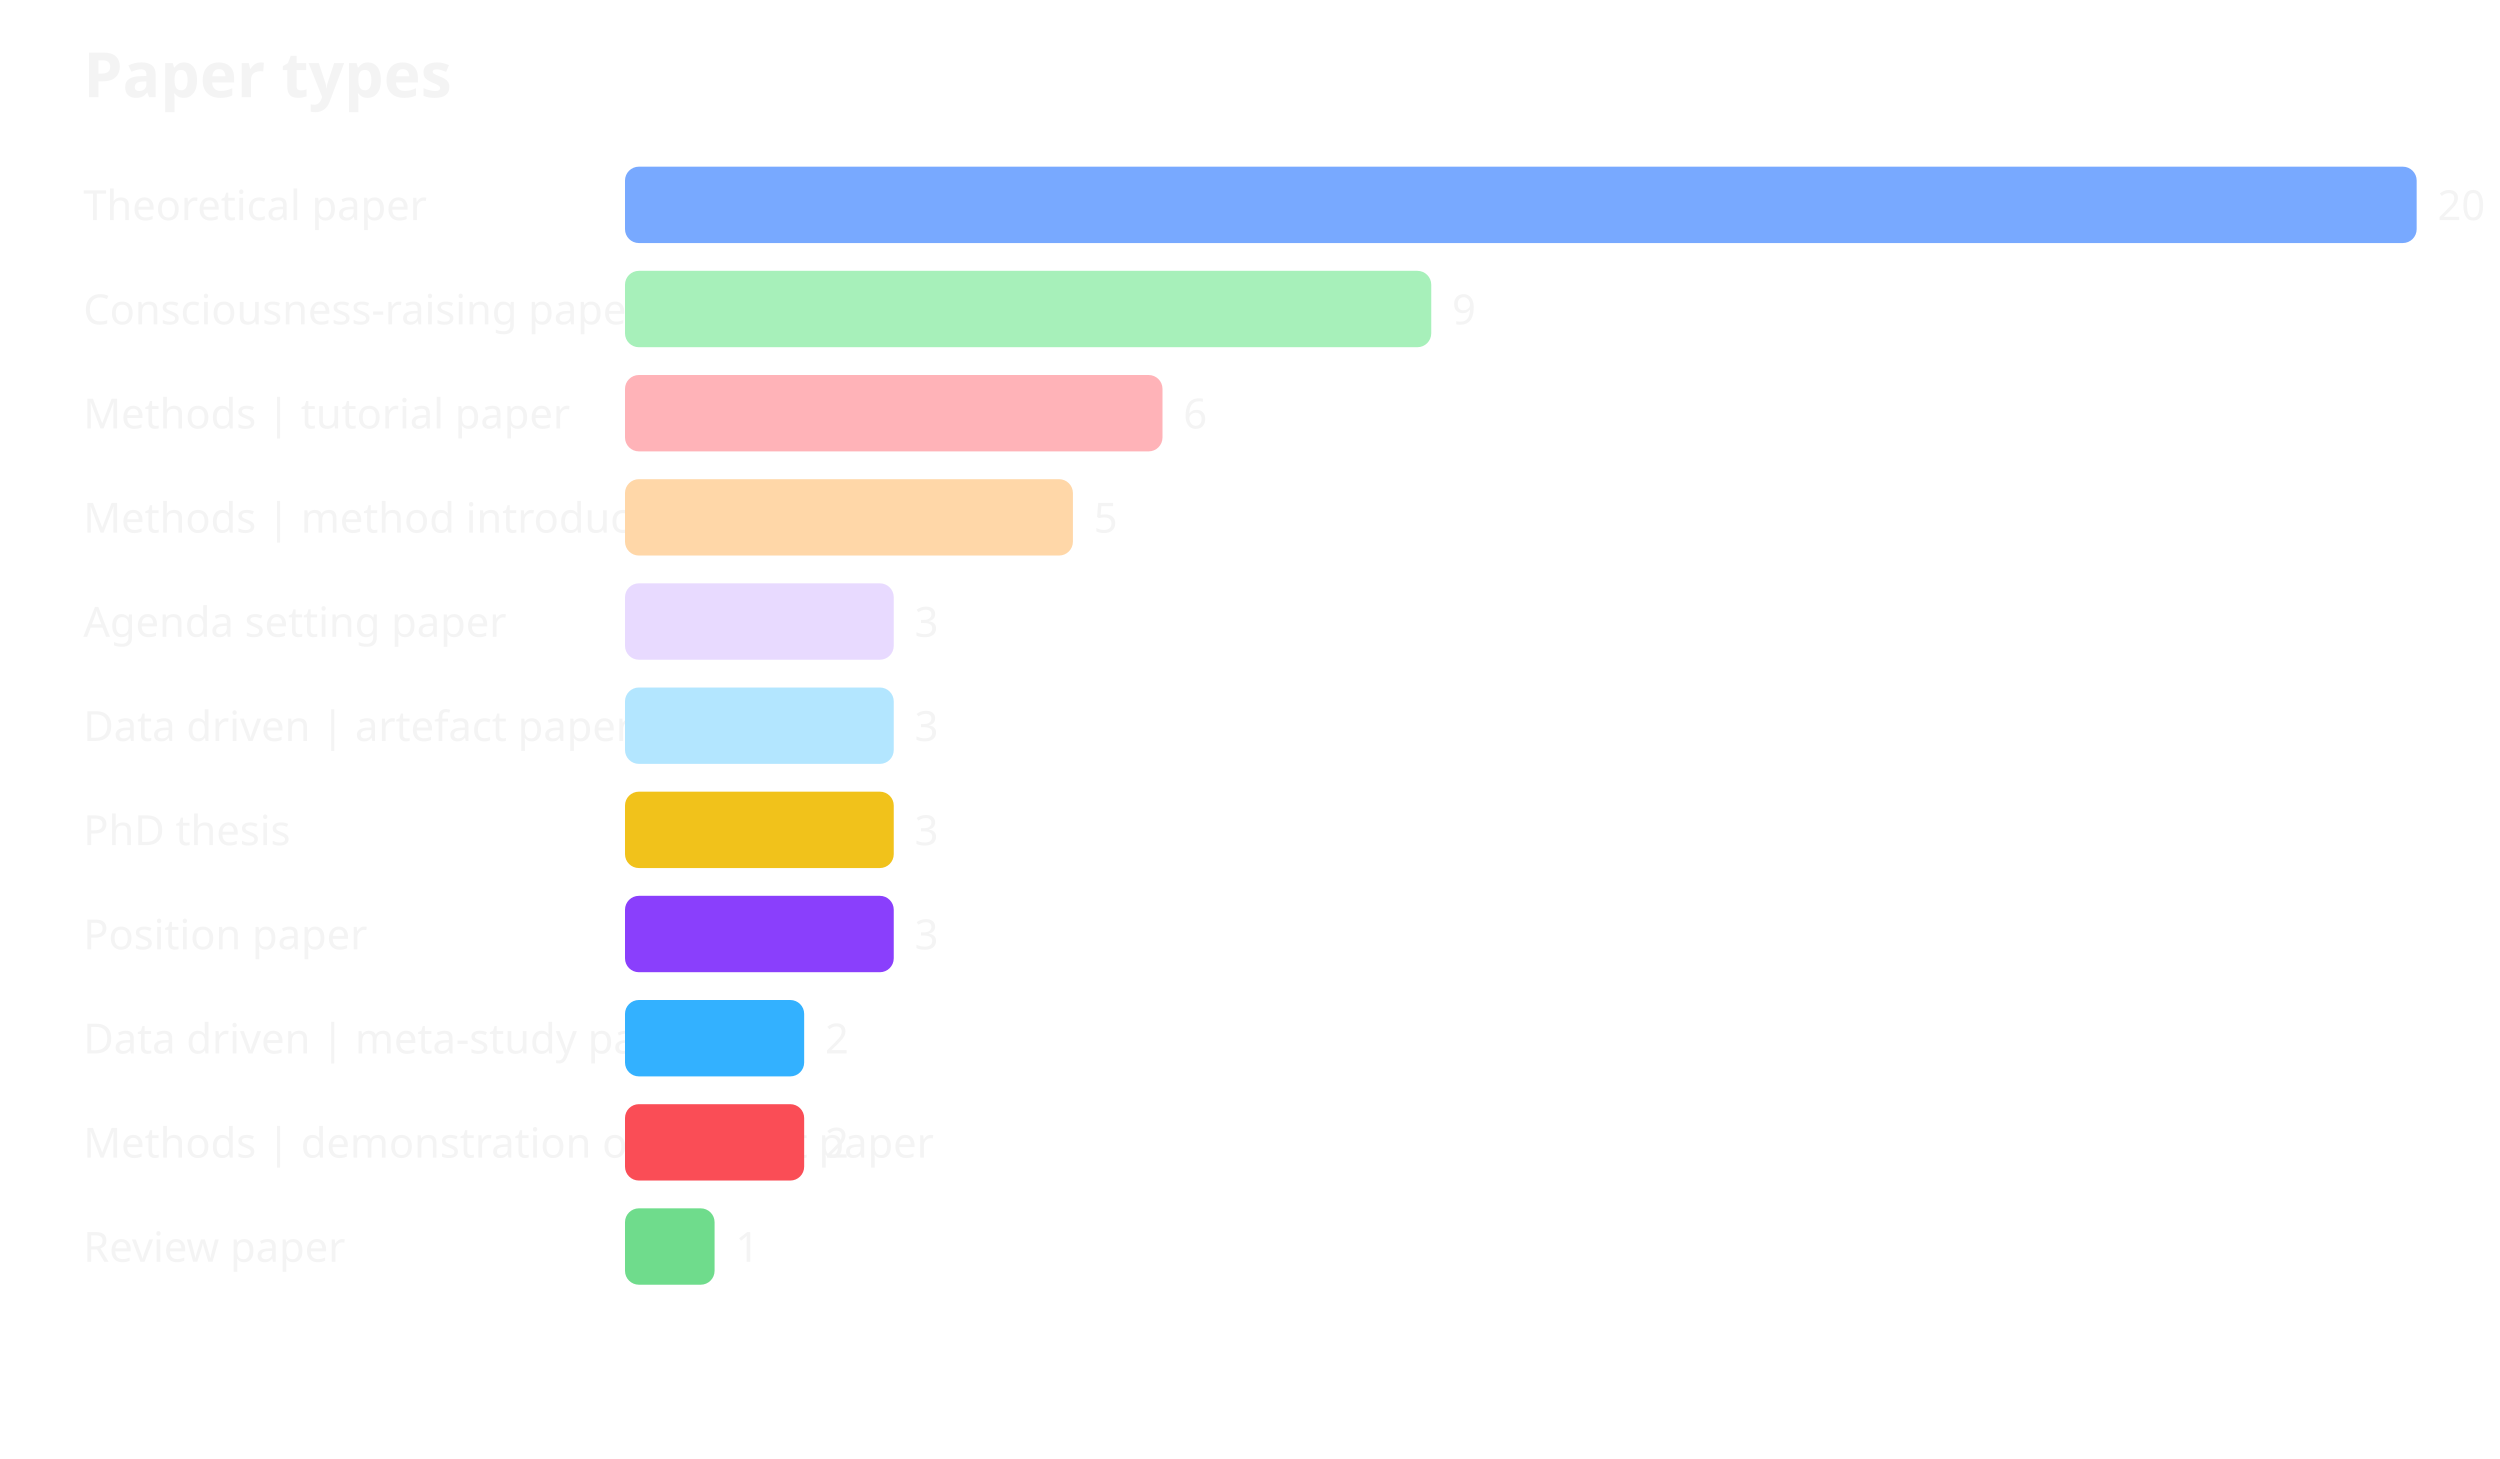
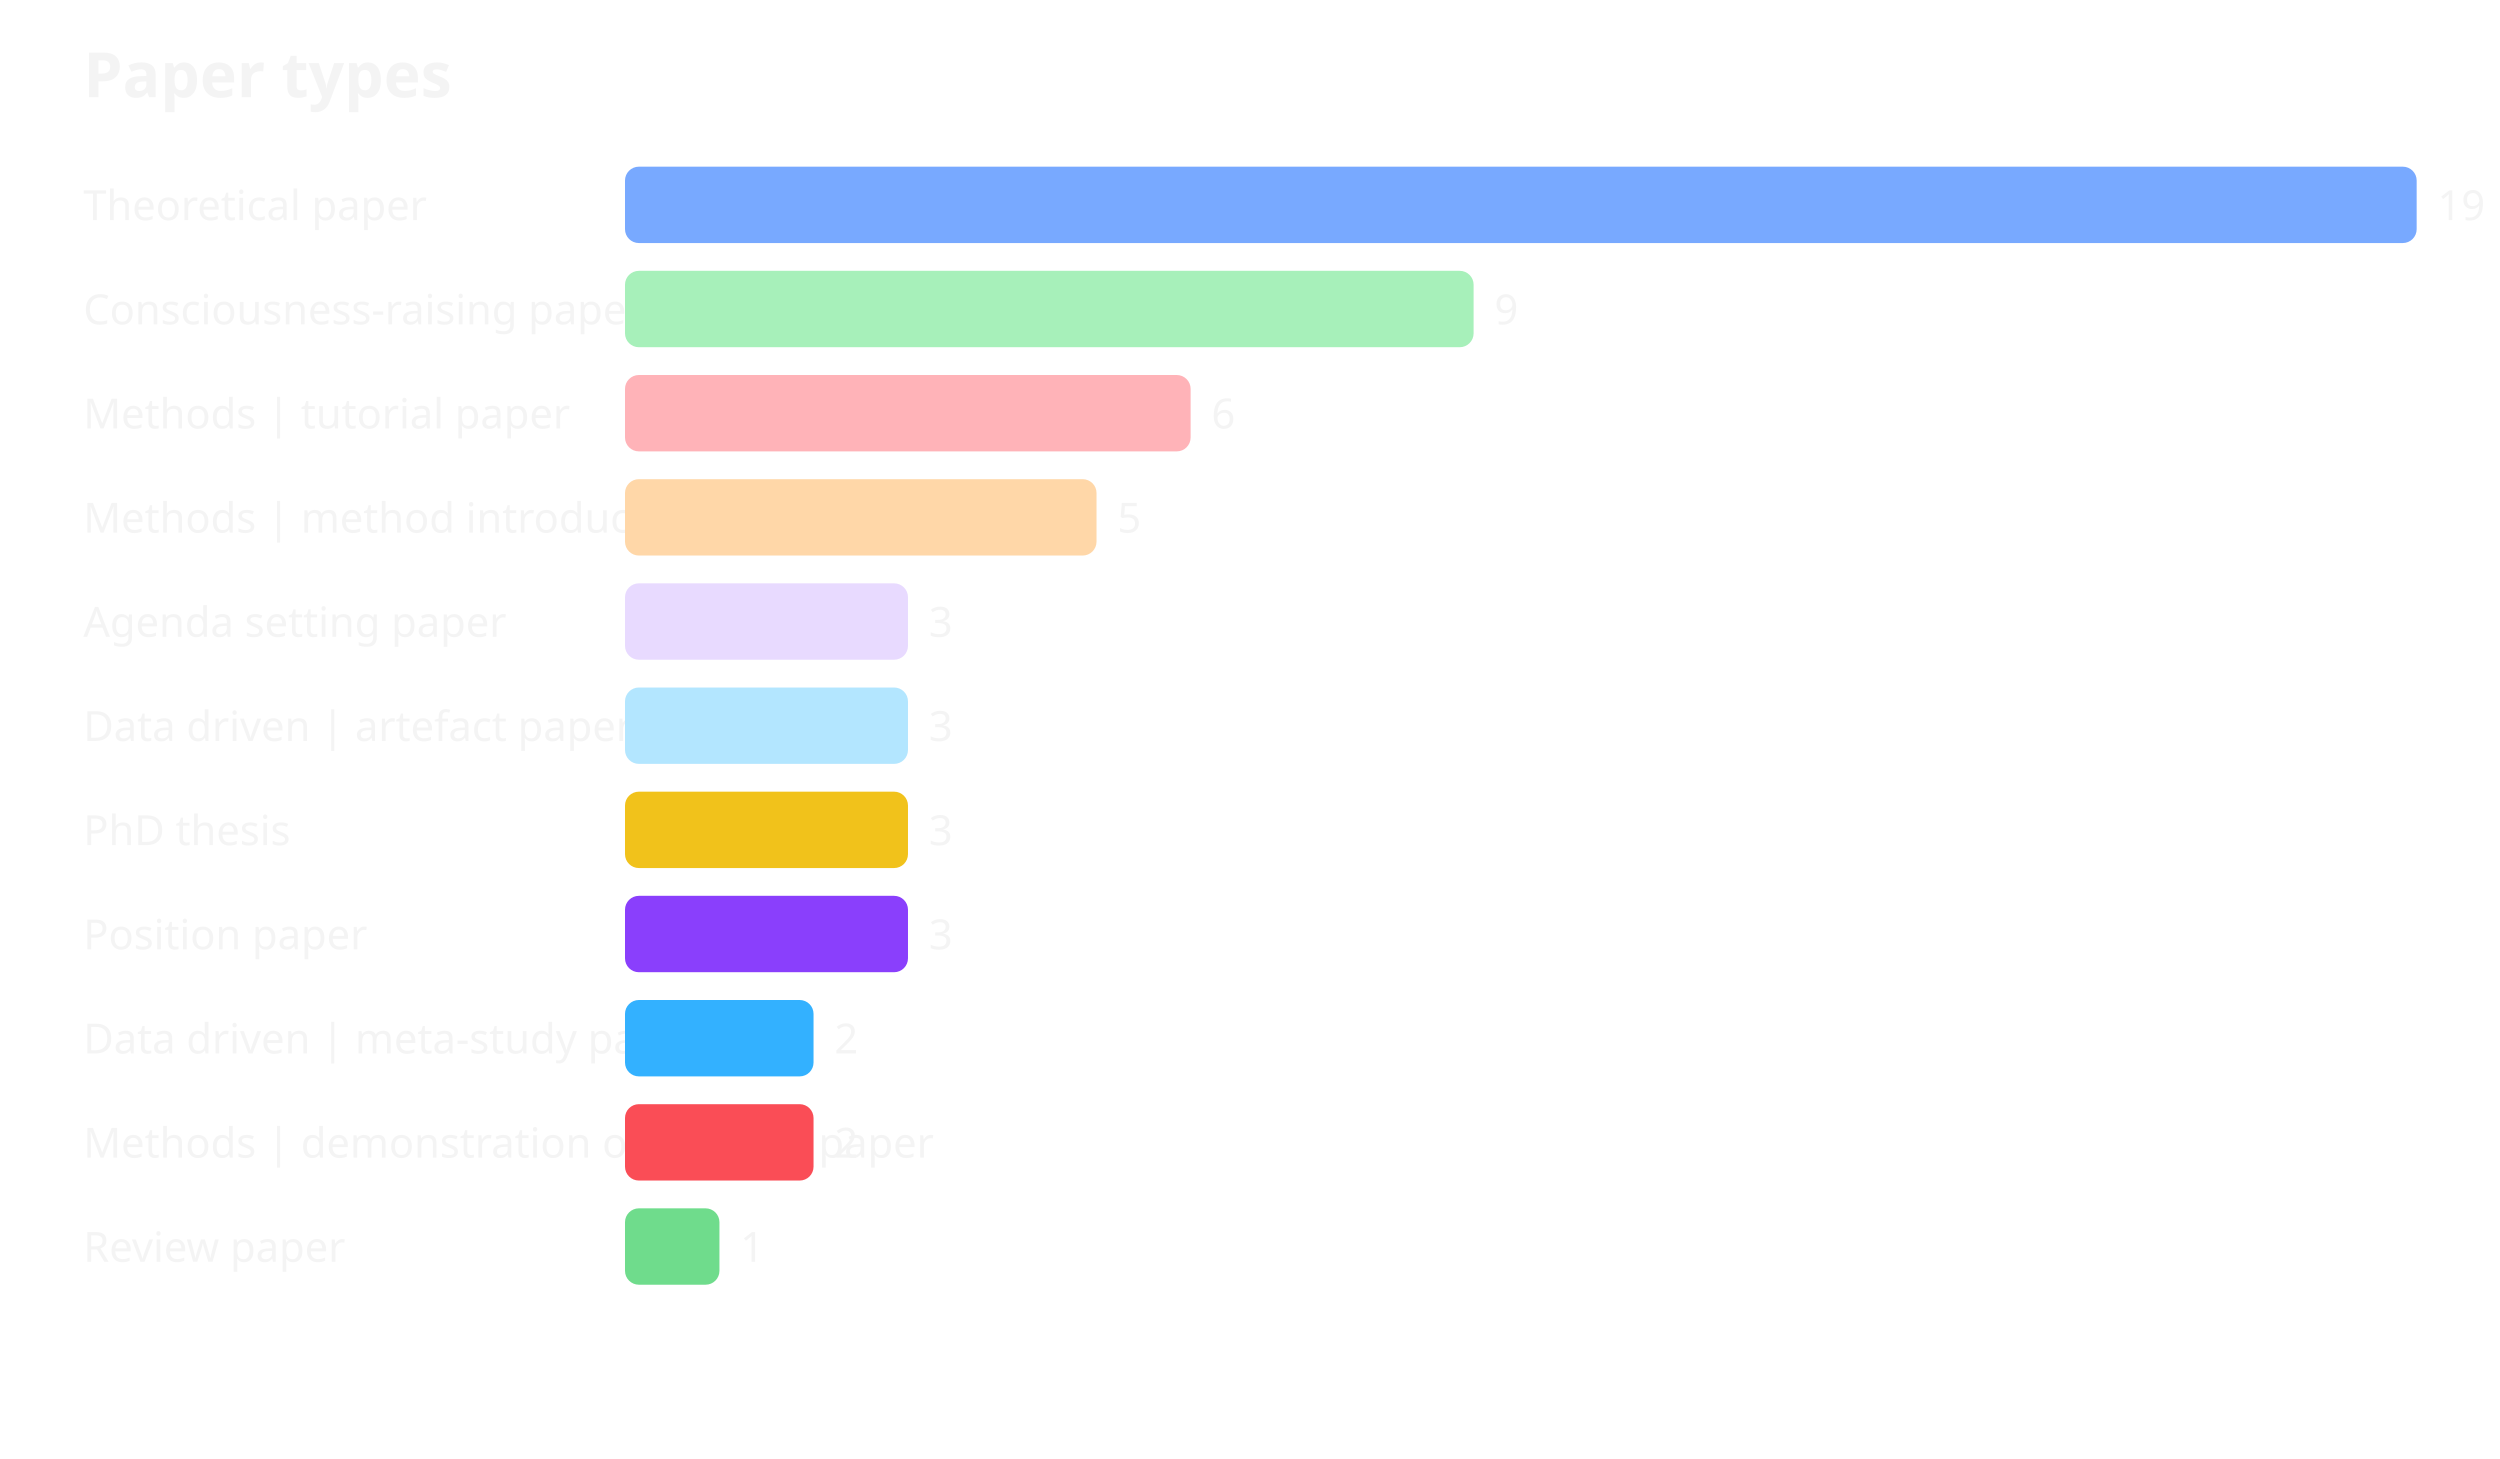
<svg xmlns="http://www.w3.org/2000/svg" width="720" height="420" viewBox="0 0 720 420" role="img" aria-label="Paper types">
  <rect x="0" y="0" width="720" height="420" fill="none" />
  <g font-family="IBM Plex Sans, system-ui" fill="#f4f4f4">
    <text x="24" y="28" font-size="18" font-weight="600">Paper types</text>
    <text x="24" y="63.4" font-size="12">Theoretical paper</text>
    <rect x="180" y="48" width="516.0" height="22" rx="4" fill="#78a9ff" />
-     <text x="702.0" y="63.4" font-size="12">20</text>
+     <text x="702.0" y="63.4" font-size="12">19</text>
    <text x="24" y="93.4" font-size="12">Consciousness-raising paper</text>
-     <rect x="180" y="78" width="232.2" height="22" rx="4" fill="#a7f0ba" />
-     <text x="418.2" y="93.4" font-size="12">9</text>
+     <rect x="180" y="78" width="244.4" height="22" rx="4" fill="#a7f0ba" />
+     <text x="430.4" y="93.4" font-size="12">9</text>
    <text x="24" y="123.4" font-size="12">Methods | tutorial paper</text>
-     <rect x="180" y="108" width="154.8" height="22" rx="4" fill="#ffb3b8" />
-     <text x="340.8" y="123.4" font-size="12">6</text>
+     <rect x="180" y="108" width="162.9" height="22" rx="4" fill="#ffb3b8" />
+     <text x="348.9" y="123.4" font-size="12">6</text>
    <text x="24" y="153.4" font-size="12">Methods | method introduction paper</text>
-     <rect x="180" y="138" width="129.0" height="22" rx="4" fill="#ffd7a8" />
-     <text x="315.0" y="153.4" font-size="12">5</text>
+     <rect x="180" y="138" width="135.8" height="22" rx="4" fill="#ffd7a8" />
+     <text x="321.8" y="153.4" font-size="12">5</text>
    <text x="24" y="183.4" font-size="12">Agenda setting paper</text>
-     <rect x="180" y="168" width="77.4" height="22" rx="4" fill="#e8daff" />
-     <text x="263.4" y="183.4" font-size="12">3</text>
+     <rect x="180" y="168" width="81.5" height="22" rx="4" fill="#e8daff" />
+     <text x="267.5" y="183.4" font-size="12">3</text>
    <text x="24" y="213.4" font-size="12">Data driven | artefact paper</text>
-     <rect x="180" y="198" width="77.4" height="22" rx="4" fill="#b3e6ff" />
-     <text x="263.4" y="213.4" font-size="12">3</text>
+     <rect x="180" y="198" width="81.5" height="22" rx="4" fill="#b3e6ff" />
+     <text x="267.5" y="213.4" font-size="12">3</text>
    <text x="24" y="243.4" font-size="12">PhD thesis</text>
-     <rect x="180" y="228" width="77.4" height="22" rx="4" fill="#f1c21b" />
-     <text x="263.4" y="243.4" font-size="12">3</text>
+     <rect x="180" y="228" width="81.5" height="22" rx="4" fill="#f1c21b" />
+     <text x="267.5" y="243.4" font-size="12">3</text>
    <text x="24" y="273.4" font-size="12">Position paper</text>
-     <rect x="180" y="258" width="77.4" height="22" rx="4" fill="#8a3ffc" />
-     <text x="263.4" y="273.4" font-size="12">3</text>
+     <rect x="180" y="258" width="81.5" height="22" rx="4" fill="#8a3ffc" />
+     <text x="267.5" y="273.4" font-size="12">3</text>
    <text x="24" y="303.4" font-size="12">Data driven | meta-study paper</text>
-     <rect x="180" y="288" width="51.6" height="22" rx="4" fill="#33b1ff" />
-     <text x="237.6" y="303.4" font-size="12">2</text>
+     <rect x="180" y="288" width="54.3" height="22" rx="4" fill="#33b1ff" />
+     <text x="240.3" y="303.4" font-size="12">2</text>
    <text x="24" y="333.4" font-size="12">Methods | demonstration of concept paper</text>
-     <rect x="180" y="318" width="51.6" height="22" rx="4" fill="#fa4d56" />
-     <text x="237.6" y="333.4" font-size="12">2</text>
+     <rect x="180" y="318" width="54.3" height="22" rx="4" fill="#fa4d56" />
+     <text x="240.3" y="333.4" font-size="12">2</text>
    <text x="24" y="363.4" font-size="12">Review paper</text>
-     <rect x="180" y="348" width="25.8" height="22" rx="4" fill="#6fdc8c" />
-     <text x="211.8" y="363.4" font-size="12">1</text>
+     <rect x="180" y="348" width="27.2" height="22" rx="4" fill="#6fdc8c" />
+     <text x="213.2" y="363.4" font-size="12">1</text>
  </g>
</svg>
